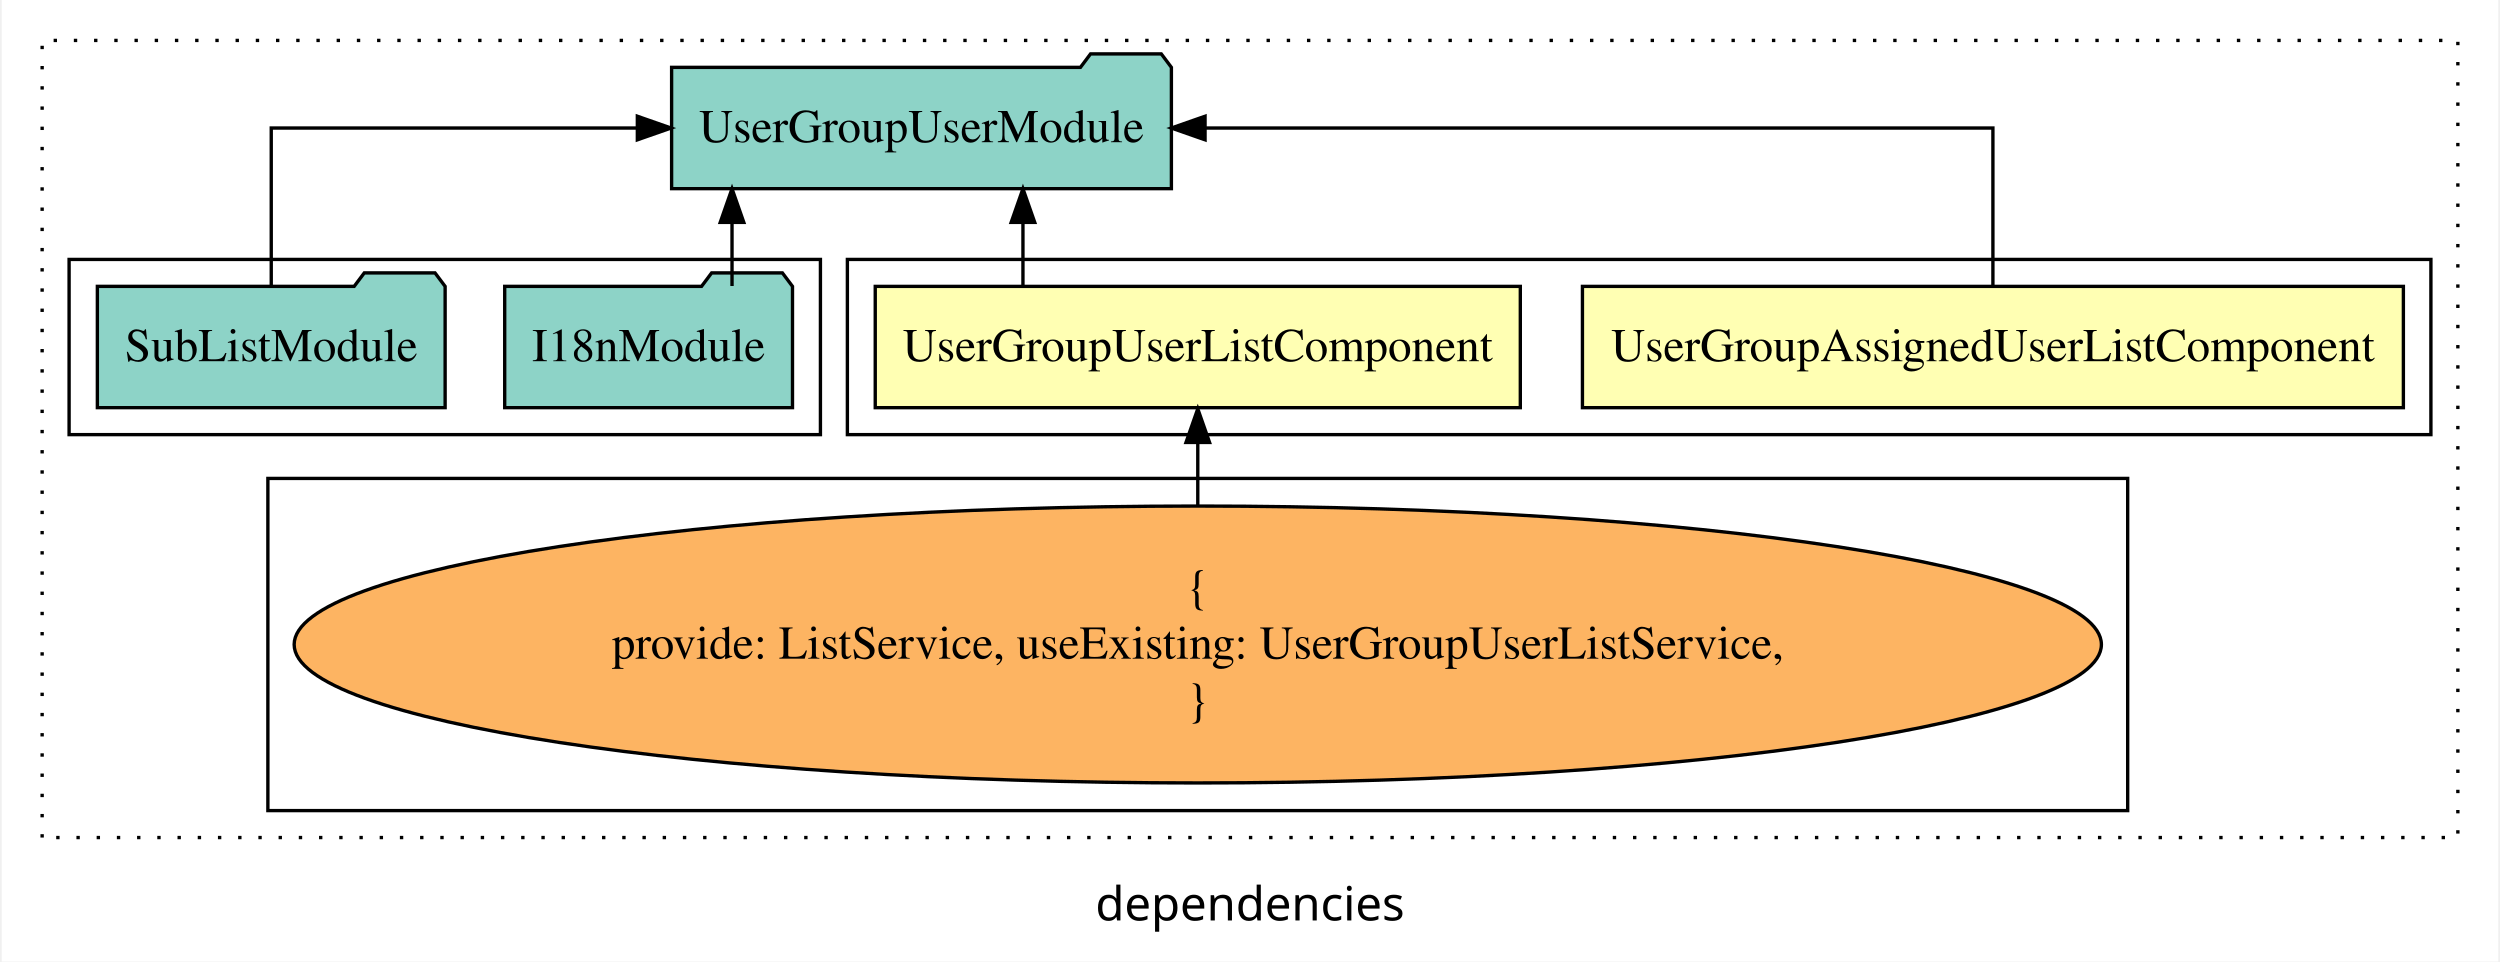
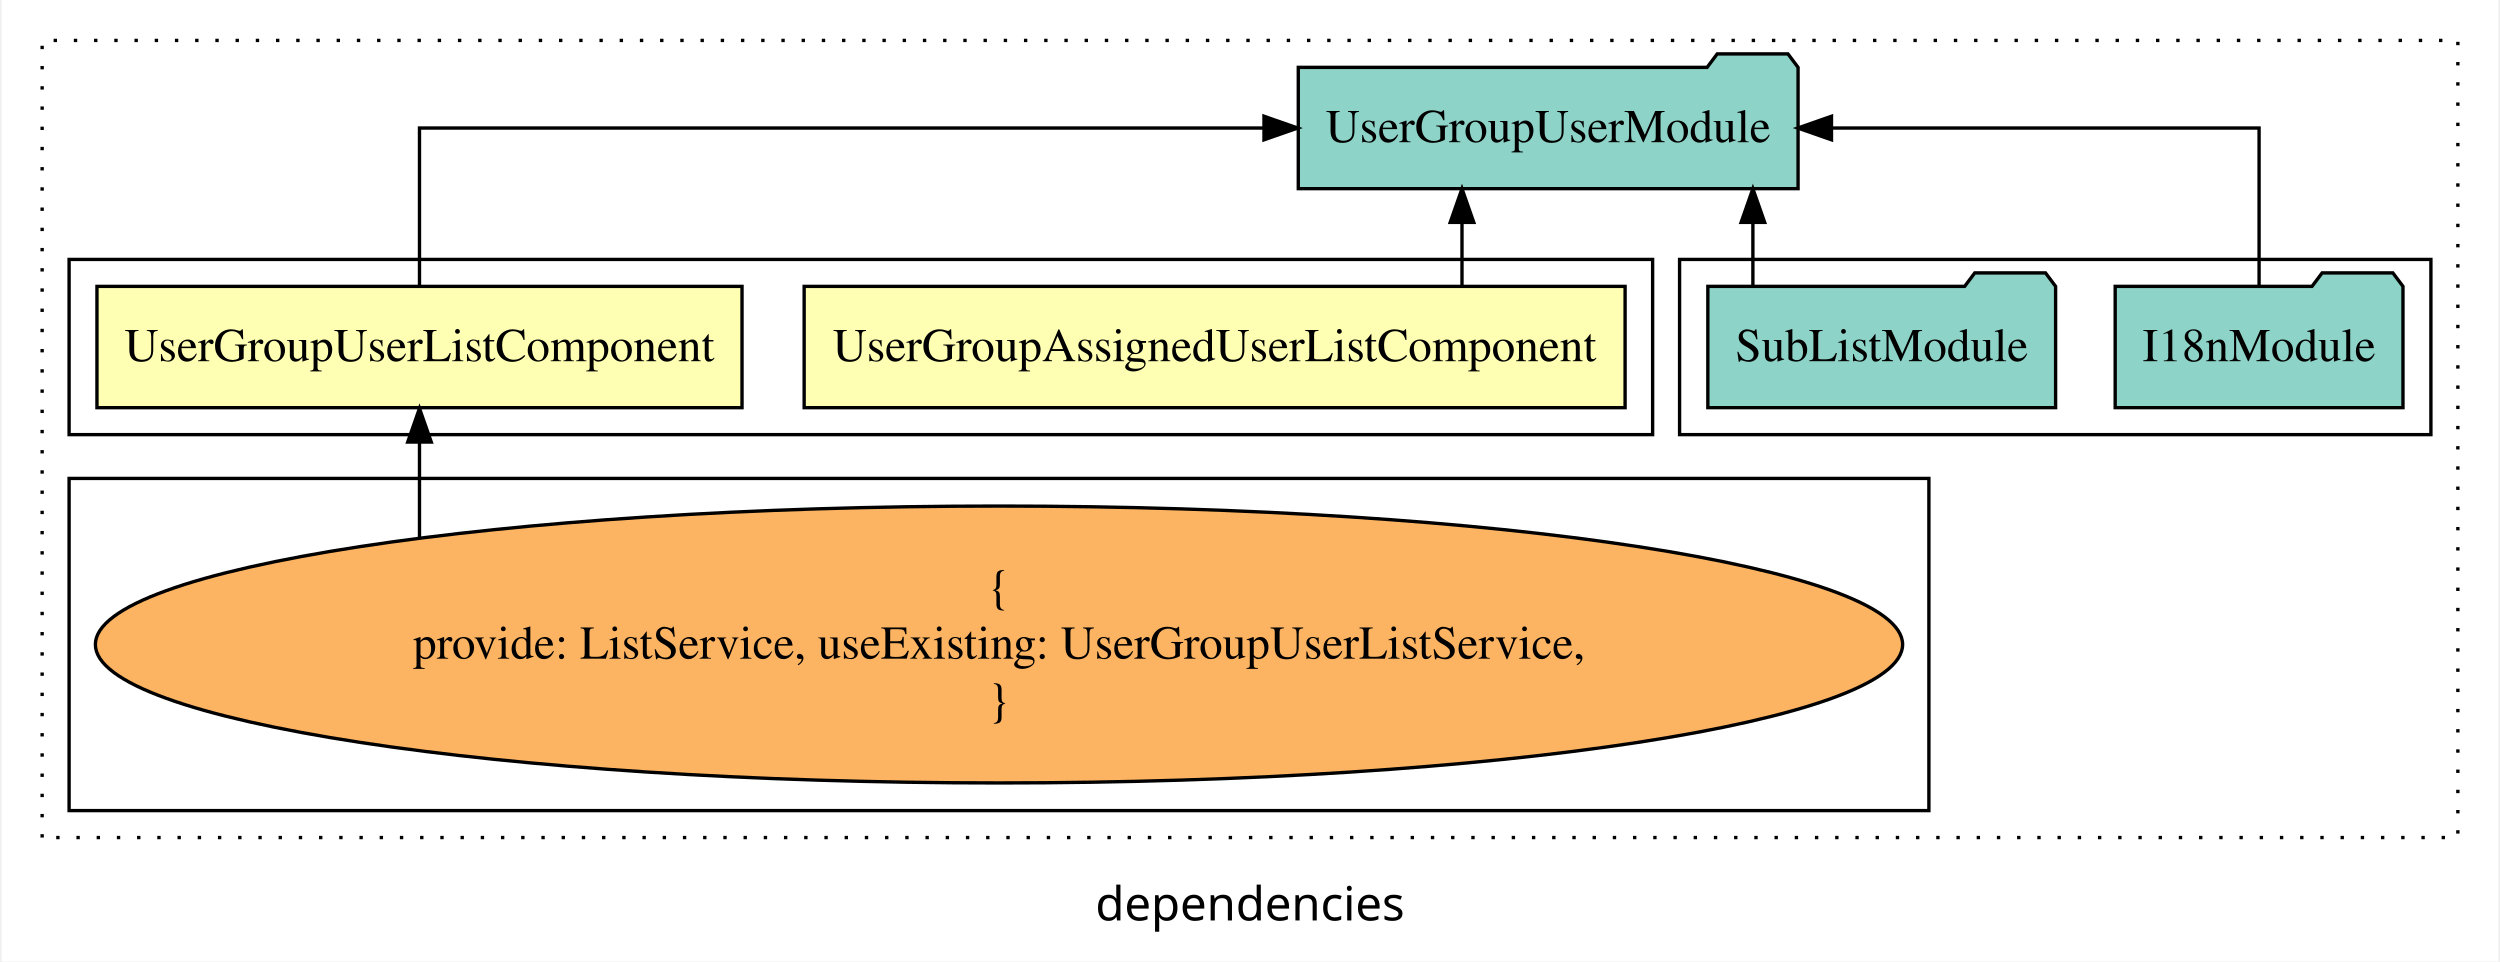
<svg xmlns="http://www.w3.org/2000/svg" width="741pt" height="285pt" viewBox="0.00 0.00 741.00 285.39">
  <g id="graph0" class="graph" transform="scale(1 1) rotate(0) translate(4 281.39)">
    <polygon fill="white" stroke="transparent" points="-4,4 -4,-281.39 737,-281.39 737,4 -4,4" />
    <text text-anchor="middle" x="366.5" y="-8.2" font-family="sans-serif" font-size="14.00">dependencies</text>
    <g id="clust1" class="cluster">
      <polygon fill="none" stroke="black" stroke-dasharray="1,5" points="8,-32.8 8,-269.39 725,-269.39 725,-32.8 8,-32.8" />
    </g>
    <g id="clust2" class="cluster">
-       <polygon fill="none" stroke="black" points="247,-152.39 247,-204.39 717,-204.39 717,-152.39 247,-152.39" />
+       <polygon fill="none" stroke="black" points="16,-152.39 16,-204.39 486,-204.39 486,-152.39 16,-152.39" />
+     </g>
+     <g id="clust5" class="cluster">
+       <polygon fill="none" stroke="black" points="494,-152.39 494,-204.39 717,-204.39 717,-152.39 494,-152.39" />
    </g>
    <g id="clust4" class="cluster">
-       <polygon fill="none" stroke="black" points="75,-40.8 75,-139.39 627,-139.39 627,-40.8 75,-40.8" />
-     </g>
-     <g id="clust5" class="cluster">
-       <polygon fill="none" stroke="black" points="16,-152.39 16,-204.39 239,-204.39 239,-152.39 16,-152.39" />
+       <polygon fill="none" stroke="black" points="16,-40.8 16,-139.39 568,-139.39 568,-40.8 16,-40.8" />
    </g>
    <g id="node1" class="node">
-       <polygon fill="#ffffb3" stroke="black" points="708.83,-196.39 465.17,-196.39 465.17,-160.39 708.83,-160.39 708.83,-196.39" />
-       <text text-anchor="middle" x="587" y="-174.19" font-family="Times,serif" font-size="14.00">UserGroupAssignedUserListComponent</text>
+       <polygon fill="#ffffb3" stroke="black" points="477.83,-196.39 234.17,-196.39 234.17,-160.39 477.83,-160.39 477.83,-196.39" />
+       <text text-anchor="middle" x="356" y="-174.19" font-family="Times,serif" font-size="14.00">UserGroupAssignedUserListComponent</text>
    </g>
    <g id="node3" class="node">
-       <polygon fill="#8dd3c7" stroke="black" points="343.17,-261.39 340.17,-265.39 319.17,-265.39 316.17,-261.39 194.83,-261.39 194.83,-225.39 343.17,-225.39 343.17,-261.39" />
-       <text text-anchor="middle" x="269" y="-239.19" font-family="Times,serif" font-size="14.00">UserGroupUserModule</text>
+       <polygon fill="#8dd3c7" stroke="black" points="529.17,-261.39 526.17,-265.39 505.17,-265.39 502.17,-261.39 380.83,-261.39 380.83,-225.39 529.17,-225.39 529.17,-261.39" />
+       <text text-anchor="middle" x="455" y="-239.19" font-family="Times,serif" font-size="14.00">UserGroupUserModule</text>
    </g>
    <g id="edge1" class="edge">
-       <path fill="none" stroke="black" d="M587,-196.5C587,-215.73 587,-243.39 587,-243.39 587,-243.39 353.16,-243.39 353.16,-243.39" />
-       <polygon fill="black" stroke="black" points="353.16,-239.89 343.16,-243.39 353.16,-246.89 353.16,-239.89" />
+       <path fill="none" stroke="black" d="M429.42,-196.5C429.42,-196.5 429.42,-215.38 429.42,-215.38" />
+       <polygon fill="black" stroke="black" points="425.92,-215.38 429.42,-225.38 432.92,-215.38 425.92,-215.38" />
    </g>
    <g id="node2" class="node">
-       <polygon fill="#ffffb3" stroke="black" points="446.73,-196.39 255.27,-196.39 255.27,-160.39 446.73,-160.39 446.73,-196.39" />
-       <text text-anchor="middle" x="351" y="-174.19" font-family="Times,serif" font-size="14.00">UserGroupUserListComponent</text>
+       <polygon fill="#ffffb3" stroke="black" points="215.73,-196.39 24.27,-196.39 24.27,-160.39 215.73,-160.39 215.73,-196.39" />
+       <text text-anchor="middle" x="120" y="-174.19" font-family="Times,serif" font-size="14.00">UserGroupUserListComponent</text>
    </g>
    <g id="edge2" class="edge">
-       <path fill="none" stroke="black" d="M299.11,-196.5C299.11,-196.5 299.11,-215.38 299.11,-215.38" />
-       <polygon fill="black" stroke="black" points="295.61,-215.38 299.11,-225.38 302.61,-215.38 295.61,-215.38" />
+       <path fill="none" stroke="black" d="M120,-196.5C120,-215.73 120,-243.39 120,-243.39 120,-243.39 370.65,-243.39 370.65,-243.39" />
+       <polygon fill="black" stroke="black" points="370.65,-246.89 380.65,-243.39 370.65,-239.89 370.65,-246.89" />
    </g>
    <g id="node4" class="node">
-       <ellipse fill="#fdb462" stroke="black" cx="351" cy="-90.1" rx="268.2" ry="41.09" />
-       <text text-anchor="middle" x="351" y="-102.7" font-family="Times,serif" font-size="14.00">{</text>
-       <text text-anchor="middle" x="351" y="-85.9" font-family="Times,serif" font-size="14.00">    provide: ListService, useExisting: UserGroupUserListService,</text>
-       <text text-anchor="middle" x="351" y="-69.1" font-family="Times,serif" font-size="14.00">}</text>
+       <ellipse fill="#fdb462" stroke="black" cx="292" cy="-90.1" rx="268.2" ry="41.09" />
+       <text text-anchor="middle" x="292" y="-102.7" font-family="Times,serif" font-size="14.00">{</text>
+       <text text-anchor="middle" x="292" y="-85.9" font-family="Times,serif" font-size="14.00">    provide: ListService, useExisting: UserGroupUserListService,</text>
+       <text text-anchor="middle" x="292" y="-69.1" font-family="Times,serif" font-size="14.00">}</text>
    </g>
    <g id="edge3" class="edge">
-       <path fill="none" stroke="black" d="M351,-131.4C351,-131.4 351,-150.06 351,-150.06" />
-       <polygon fill="black" stroke="black" points="347.5,-150.06 351,-160.06 354.5,-150.06 347.5,-150.06" />
+       <path fill="none" stroke="black" d="M120,-121.97C120,-121.97 120,-150.18 120,-150.18" />
+       <polygon fill="black" stroke="black" points="116.5,-150.18 120,-160.18 123.5,-150.18 116.5,-150.18" />
    </g>
    <g id="node5" class="node">
-       <polygon fill="#8dd3c7" stroke="black" points="230.71,-196.39 227.71,-200.39 206.71,-200.39 203.71,-196.39 145.29,-196.39 145.29,-160.39 230.71,-160.39 230.71,-196.39" />
-       <text text-anchor="middle" x="188" y="-174.19" font-family="Times,serif" font-size="14.00">I18nModule</text>
+       <polygon fill="#8dd3c7" stroke="black" points="708.71,-196.39 705.71,-200.39 684.71,-200.39 681.71,-196.39 623.29,-196.39 623.29,-160.39 708.71,-160.39 708.71,-196.39" />
+       <text text-anchor="middle" x="666" y="-174.19" font-family="Times,serif" font-size="14.00">I18nModule</text>
    </g>
    <g id="edge4" class="edge">
-       <path fill="none" stroke="black" d="M212.76,-196.5C212.76,-196.5 212.76,-215.38 212.76,-215.38" />
-       <polygon fill="black" stroke="black" points="209.26,-215.38 212.76,-225.38 216.26,-215.38 209.26,-215.38" />
+       <path fill="none" stroke="black" d="M666,-196.5C666,-215.73 666,-243.39 666,-243.39 666,-243.39 539.09,-243.39 539.09,-243.39" />
+       <polygon fill="black" stroke="black" points="539.09,-239.89 529.09,-243.39 539.09,-246.89 539.09,-239.89" />
    </g>
    <g id="node6" class="node">
-       <polygon fill="#8dd3c7" stroke="black" points="127.61,-196.39 124.61,-200.39 103.61,-200.39 100.61,-196.39 24.39,-196.39 24.39,-160.39 127.61,-160.39 127.61,-196.39" />
-       <text text-anchor="middle" x="76" y="-174.19" font-family="Times,serif" font-size="14.00">SubListModule</text>
+       <polygon fill="#8dd3c7" stroke="black" points="605.61,-196.39 602.61,-200.39 581.61,-200.39 578.61,-196.39 502.39,-196.39 502.39,-160.39 605.61,-160.39 605.61,-196.39" />
+       <text text-anchor="middle" x="554" y="-174.19" font-family="Times,serif" font-size="14.00">SubListModule</text>
    </g>
    <g id="edge5" class="edge">
-       <path fill="none" stroke="black" d="M76,-196.5C76,-215.73 76,-243.39 76,-243.39 76,-243.39 184.66,-243.39 184.66,-243.39" />
-       <polygon fill="black" stroke="black" points="184.66,-246.89 194.66,-243.39 184.66,-239.89 184.66,-246.89" />
+       <path fill="none" stroke="black" d="M515.76,-196.5C515.76,-196.5 515.76,-215.38 515.76,-215.38" />
+       <polygon fill="black" stroke="black" points="512.26,-215.38 515.76,-225.38 519.26,-215.38 512.26,-215.38" />
    </g>
  </g>
</svg>
